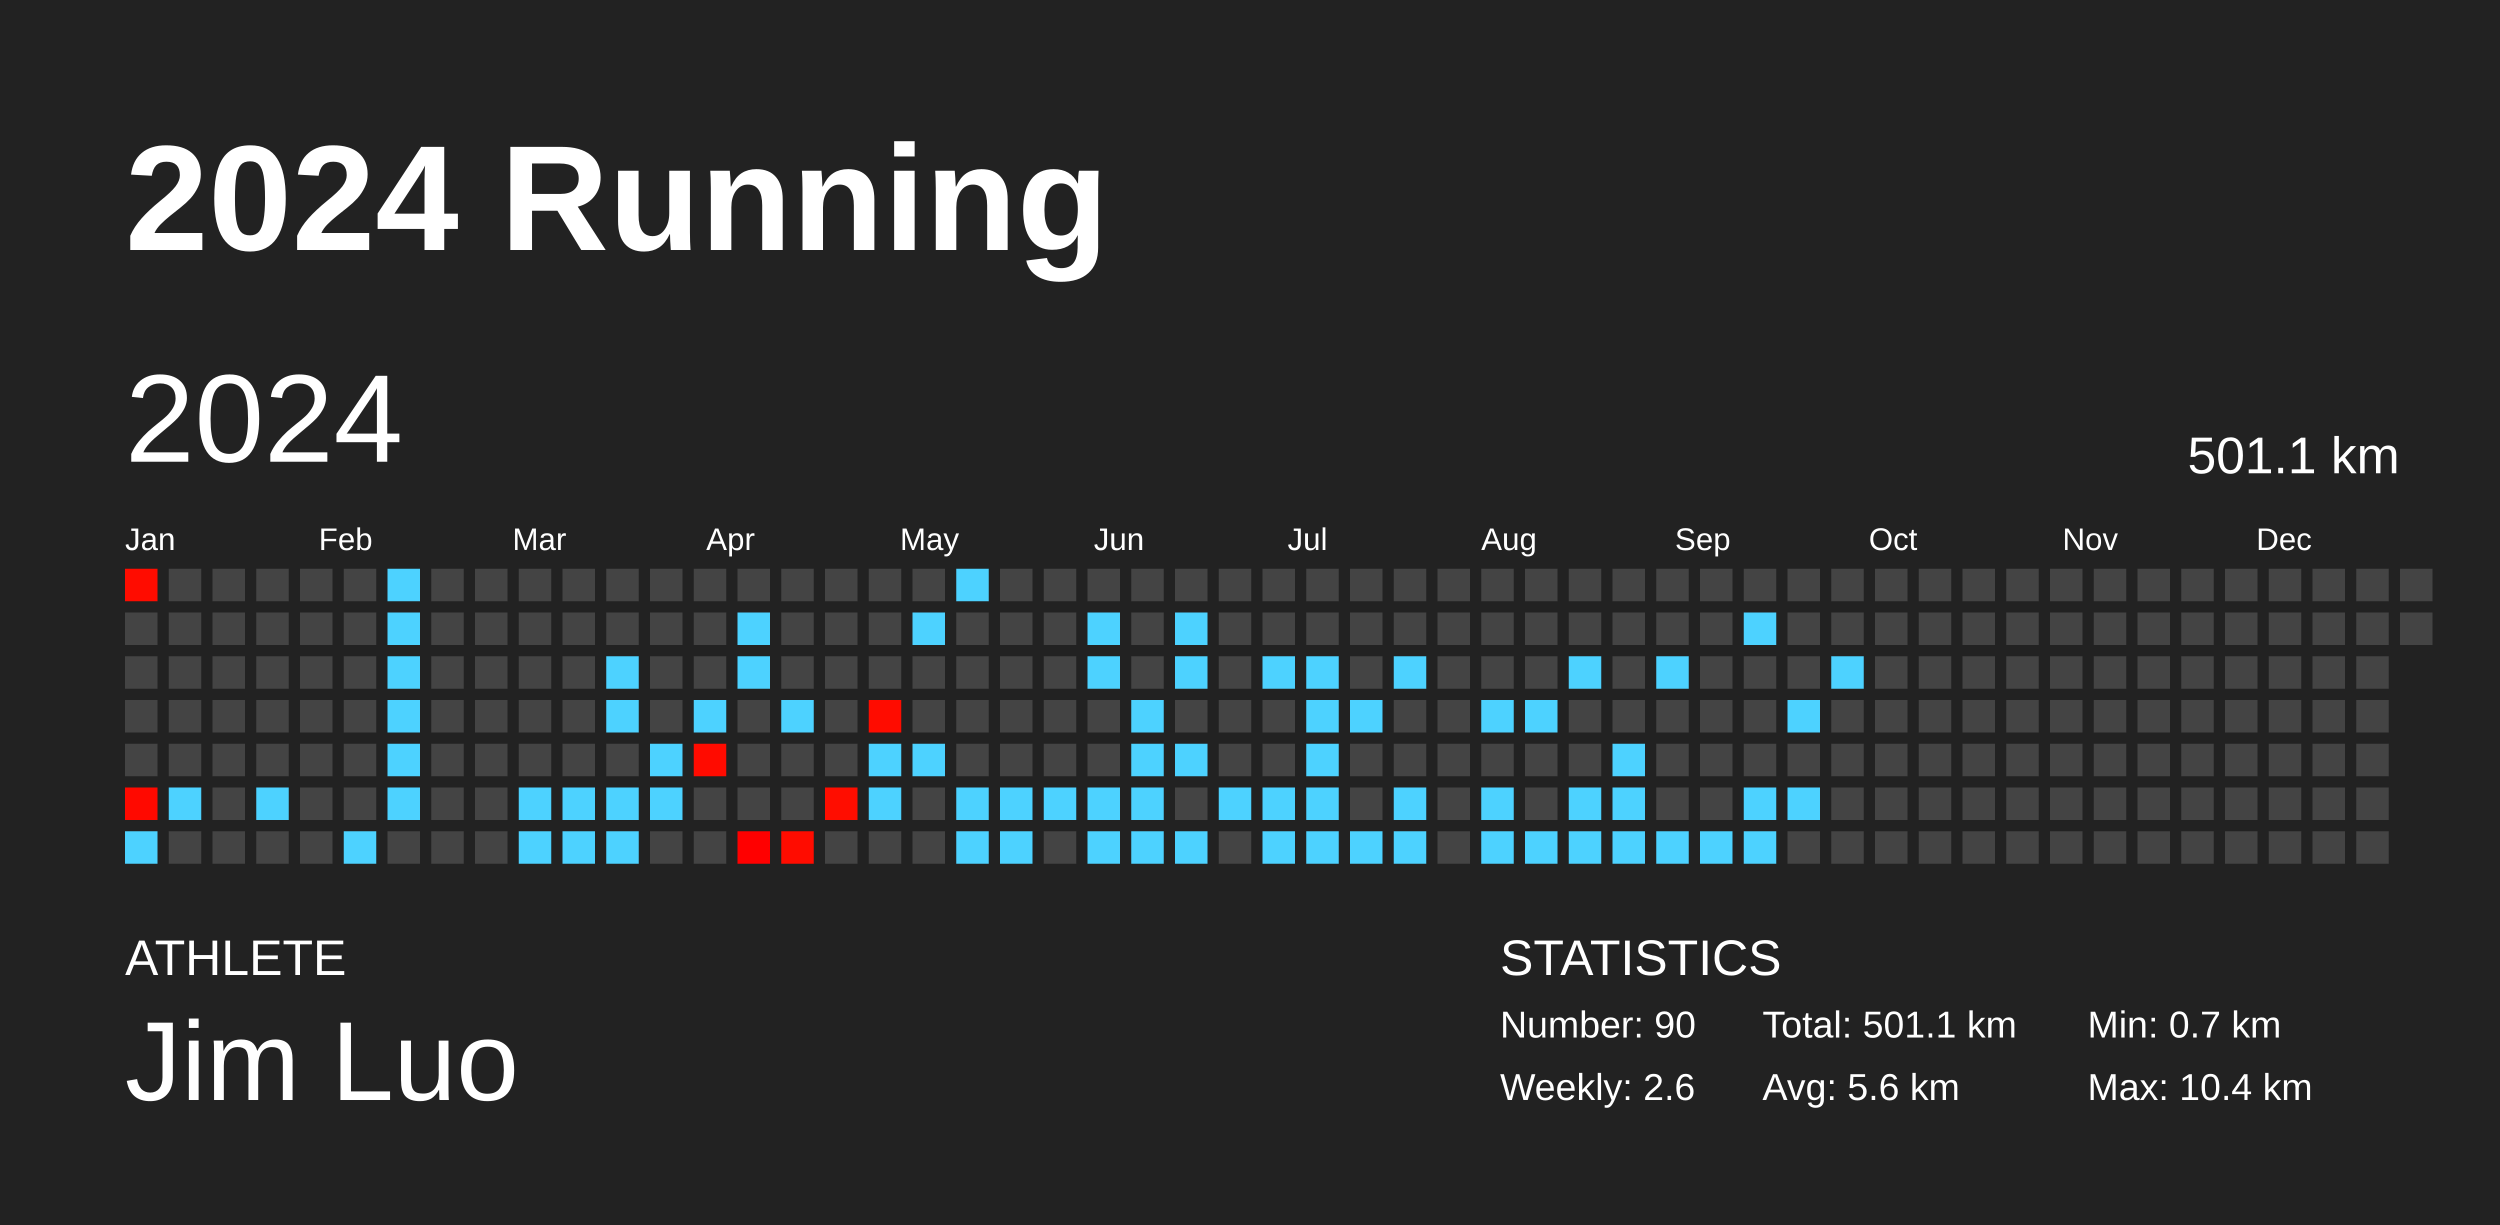
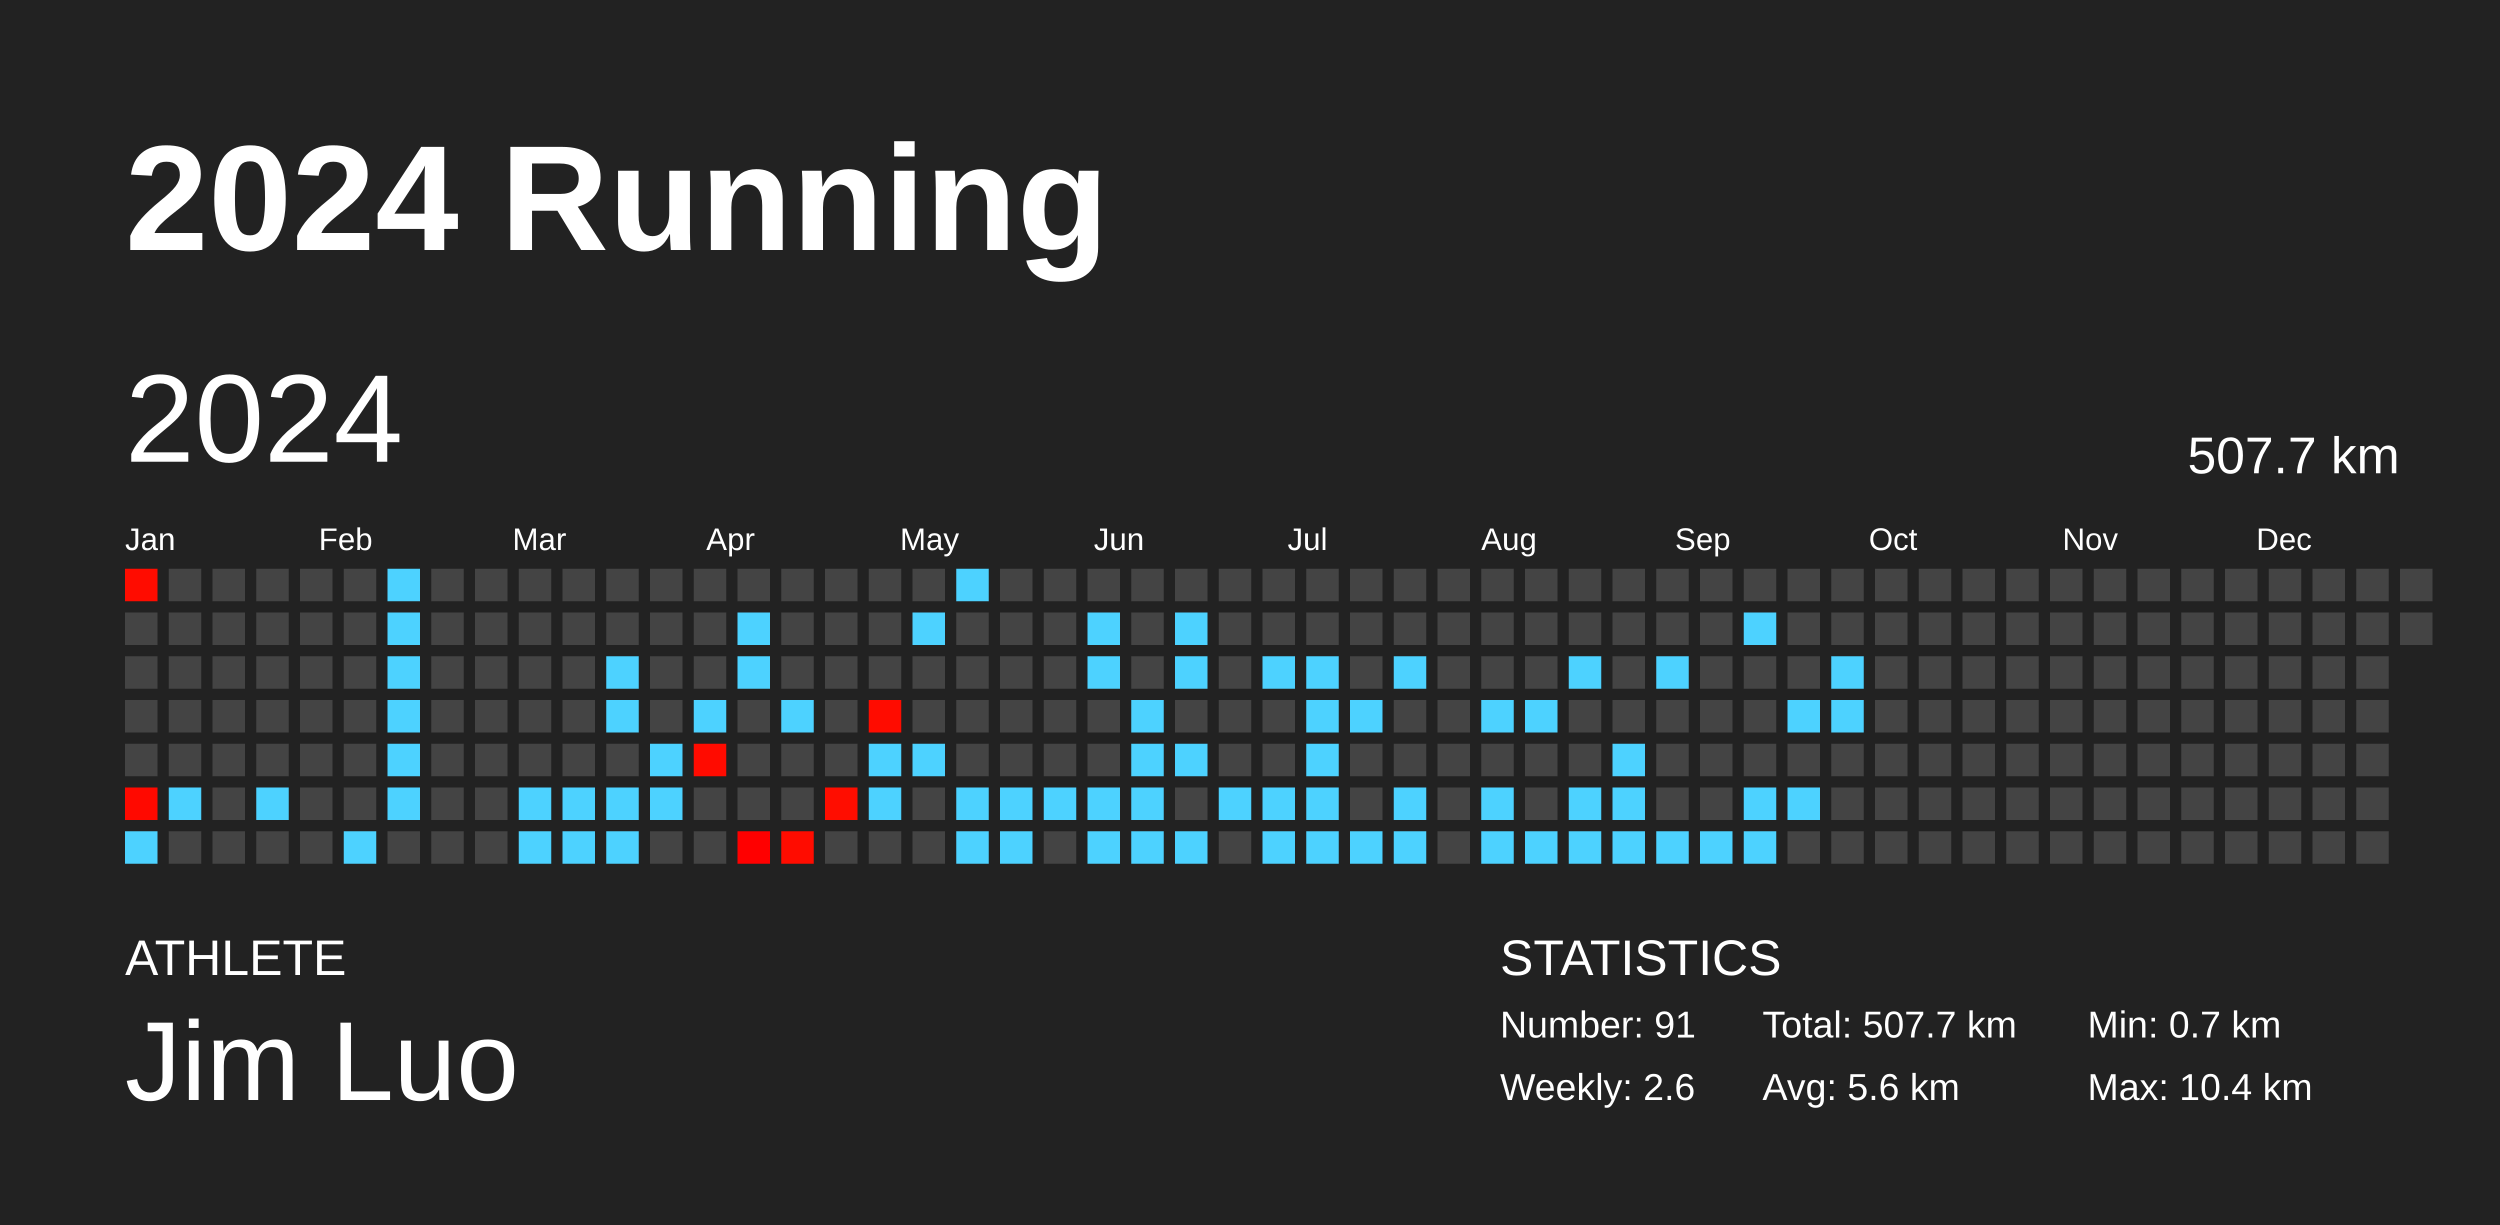
<svg xmlns="http://www.w3.org/2000/svg" baseProfile="full" height="98mm" version="1.1" viewBox="0,0,200,98" width="200mm">
  <defs />
  <rect fill="#222222" height="98" width="200" x="0" y="0" />
  <text fill="#FFFFFF" style="font-size:12px; font-family:Arial; font-weight:bold;" x="10" y="20">2024 Running</text>
  <text fill="#FFFFFF" style="font-size:4px; font-family:Arial" x="10" y="78">ATHLETE</text>
  <text fill="#FFFFFF" style="font-size:9px; font-family:Arial" x="10" y="88">Jim Luo</text>
  <text fill="#FFFFFF" style="font-size:4px; font-family:Arial" x="120" y="78">STATISTICS</text>
-   <text fill="#FFFFFF" style="font-size:3px; font-family:Arial" x="120" y="83">Number: 90</text>
+   <text fill="#FFFFFF" style="font-size:3px; font-family:Arial" x="120" y="83">Number: 91</text>
  <text fill="#FFFFFF" style="font-size:3px; font-family:Arial" x="120" y="88">Weekly: 2.6</text>
-   <text fill="#FFFFFF" style="font-size:3px; font-family:Arial" x="141" y="83">Total: 501.1 km</text>
+   <text fill="#FFFFFF" style="font-size:3px; font-family:Arial" x="141" y="83">Total: 507.7 km</text>
  <text fill="#FFFFFF" style="font-size:3px; font-family:Arial" x="141" y="88">Avg: 5.6 km</text>
  <text fill="#FFFFFF" style="font-size:3px; font-family:Arial" x="167" y="83">Min: 0.7 km</text>
  <text fill="#FFFFFF" style="font-size:3px; font-family:Arial" x="167" y="88">Max: 10.4 km</text>
  <text dominant-baseline="hanging" fill="#FFFFFF" style="font-size:10.0px; font-family:Arial;" x="10" y="30">2024</text>
-   <text dominant-baseline="hanging" fill="#FFFFFF" style="font-size:4.125px; font-family:Arial;" x="175" y="35">501.1 km</text>
+   <text dominant-baseline="hanging" fill="#FFFFFF" style="font-size:4.125px; font-family:Arial;" x="175" y="35">507.7 km</text>
  <text fill="#FFFFFF" style="font-size:2.5px; font-family:Arial" x="10.0" y="44">Jan</text>
  <text fill="#FFFFFF" style="font-size:2.5px; font-family:Arial" x="25.5" y="44">Feb</text>
  <text fill="#FFFFFF" style="font-size:2.5px; font-family:Arial" x="41.0" y="44">Mar</text>
  <text fill="#FFFFFF" style="font-size:2.5px; font-family:Arial" x="56.5" y="44">Apr</text>
  <text fill="#FFFFFF" style="font-size:2.5px; font-family:Arial" x="72.0" y="44">May</text>
  <text fill="#FFFFFF" style="font-size:2.5px; font-family:Arial" x="87.5" y="44">Jun</text>
  <text fill="#FFFFFF" style="font-size:2.5px; font-family:Arial" x="103.0" y="44">Jul</text>
  <text fill="#FFFFFF" style="font-size:2.5px; font-family:Arial" x="118.5" y="44">Aug</text>
  <text fill="#FFFFFF" style="font-size:2.5px; font-family:Arial" x="134.0" y="44">Sep</text>
  <text fill="#FFFFFF" style="font-size:2.5px; font-family:Arial" x="149.5" y="44">Oct</text>
  <text fill="#FFFFFF" style="font-size:2.5px; font-family:Arial" x="165.0" y="44">Nov</text>
  <text fill="#FFFFFF" style="font-size:2.5px; font-family:Arial" x="180.5" y="44">Dec</text>
  <rect fill="#ff0c00" height="2.6" width="2.6" x="10.0" y="45.5" />
  <rect fill="#444444" height="2.6" width="2.6" x="10.0" y="49.0" />
  <rect fill="#444444" height="2.6" width="2.6" x="10.0" y="52.5" />
  <rect fill="#444444" height="2.6" width="2.6" x="10.0" y="56.0" />
  <rect fill="#444444" height="2.6" width="2.6" x="10.0" y="59.5" />
  <rect fill="#ff0900" height="2.6" width="2.6" x="10.0" y="63.0" />
  <rect fill="#4dd2ff" height="2.6" width="2.6" x="10.0" y="66.5" />
  <rect fill="#444444" height="2.6" width="2.6" x="13.5" y="45.5" />
  <rect fill="#444444" height="2.6" width="2.6" x="13.5" y="49.0" />
  <rect fill="#444444" height="2.6" width="2.6" x="13.5" y="52.5" />
  <rect fill="#444444" height="2.6" width="2.6" x="13.5" y="56.0" />
  <rect fill="#444444" height="2.6" width="2.6" x="13.5" y="59.5" />
  <rect fill="#4dd2ff" height="2.6" width="2.6" x="13.5" y="63.0" />
  <rect fill="#444444" height="2.6" width="2.6" x="13.5" y="66.5" />
  <rect fill="#444444" height="2.6" width="2.6" x="17.0" y="45.5" />
  <rect fill="#444444" height="2.6" width="2.6" x="17.0" y="49.0" />
  <rect fill="#444444" height="2.6" width="2.6" x="17.0" y="52.5" />
  <rect fill="#444444" height="2.6" width="2.6" x="17.0" y="56.0" />
  <rect fill="#444444" height="2.6" width="2.6" x="17.0" y="59.5" />
  <rect fill="#444444" height="2.6" width="2.6" x="17.0" y="63.0" />
  <rect fill="#444444" height="2.6" width="2.6" x="17.0" y="66.5" />
  <rect fill="#444444" height="2.6" width="2.6" x="20.5" y="45.5" />
  <rect fill="#444444" height="2.6" width="2.6" x="20.5" y="49.0" />
  <rect fill="#444444" height="2.6" width="2.6" x="20.5" y="52.5" />
  <rect fill="#444444" height="2.6" width="2.6" x="20.5" y="56.0" />
  <rect fill="#444444" height="2.6" width="2.6" x="20.5" y="59.5" />
  <rect fill="#4dd2ff" height="2.6" width="2.6" x="20.5" y="63.0" />
  <rect fill="#444444" height="2.6" width="2.6" x="20.5" y="66.5" />
  <rect fill="#444444" height="2.6" width="2.6" x="24.0" y="45.5" />
  <rect fill="#444444" height="2.6" width="2.6" x="24.0" y="49.0" />
  <rect fill="#444444" height="2.6" width="2.6" x="24.0" y="52.5" />
  <rect fill="#444444" height="2.6" width="2.6" x="24.0" y="56.0" />
  <rect fill="#444444" height="2.6" width="2.6" x="24.0" y="59.5" />
  <rect fill="#444444" height="2.6" width="2.6" x="24.0" y="63.0" />
  <rect fill="#444444" height="2.6" width="2.6" x="24.0" y="66.5" />
  <rect fill="#444444" height="2.6" width="2.6" x="27.5" y="45.5" />
  <rect fill="#444444" height="2.6" width="2.6" x="27.5" y="49.0" />
  <rect fill="#444444" height="2.6" width="2.6" x="27.5" y="52.5" />
  <rect fill="#444444" height="2.6" width="2.6" x="27.5" y="56.0" />
  <rect fill="#444444" height="2.6" width="2.6" x="27.5" y="59.5" />
  <rect fill="#444444" height="2.6" width="2.6" x="27.5" y="63.0" />
  <rect fill="#4dd2ff" height="2.6" width="2.6" x="27.5" y="66.5" />
  <rect fill="#4dd2ff" height="2.6" width="2.6" x="31.0" y="45.5" />
  <rect fill="#4dd2ff" height="2.6" width="2.6" x="31.0" y="49.0" />
  <rect fill="#4dd2ff" height="2.6" width="2.6" x="31.0" y="52.5" />
  <rect fill="#4dd2ff" height="2.6" width="2.6" x="31.0" y="56.0" />
  <rect fill="#4dd2ff" height="2.6" width="2.6" x="31.0" y="59.5" />
  <rect fill="#4dd2ff" height="2.6" width="2.6" x="31.0" y="63.0" />
  <rect fill="#444444" height="2.6" width="2.6" x="31.0" y="66.5" />
  <rect fill="#444444" height="2.6" width="2.6" x="34.5" y="45.5" />
  <rect fill="#444444" height="2.6" width="2.6" x="34.5" y="49.0" />
  <rect fill="#444444" height="2.6" width="2.6" x="34.5" y="52.5" />
  <rect fill="#444444" height="2.6" width="2.6" x="34.5" y="56.0" />
  <rect fill="#444444" height="2.6" width="2.6" x="34.5" y="59.5" />
  <rect fill="#444444" height="2.6" width="2.6" x="34.5" y="63.0" />
  <rect fill="#444444" height="2.6" width="2.6" x="34.5" y="66.5" />
  <rect fill="#444444" height="2.6" width="2.6" x="38.0" y="45.5" />
  <rect fill="#444444" height="2.6" width="2.6" x="38.0" y="49.0" />
  <rect fill="#444444" height="2.6" width="2.6" x="38.0" y="52.5" />
  <rect fill="#444444" height="2.6" width="2.6" x="38.0" y="56.0" />
  <rect fill="#444444" height="2.6" width="2.6" x="38.0" y="59.5" />
  <rect fill="#444444" height="2.6" width="2.6" x="38.0" y="63.0" />
  <rect fill="#444444" height="2.6" width="2.6" x="38.0" y="66.5" />
  <rect fill="#444444" height="2.6" width="2.6" x="41.5" y="45.5" />
  <rect fill="#444444" height="2.6" width="2.6" x="41.5" y="49.0" />
  <rect fill="#444444" height="2.6" width="2.6" x="41.5" y="52.5" />
  <rect fill="#444444" height="2.6" width="2.6" x="41.5" y="56.0" />
  <rect fill="#444444" height="2.6" width="2.6" x="41.5" y="59.5" />
  <rect fill="#4dd2ff" height="2.6" width="2.6" x="41.5" y="63.0" />
  <rect fill="#4dd2ff" height="2.6" width="2.6" x="41.5" y="66.5" />
  <rect fill="#444444" height="2.6" width="2.6" x="45.0" y="45.5" />
  <rect fill="#444444" height="2.6" width="2.6" x="45.0" y="49.0" />
  <rect fill="#444444" height="2.6" width="2.6" x="45.0" y="52.5" />
  <rect fill="#444444" height="2.6" width="2.6" x="45.0" y="56.0" />
  <rect fill="#444444" height="2.6" width="2.6" x="45.0" y="59.5" />
  <rect fill="#4dd2ff" height="2.6" width="2.6" x="45.0" y="63.0" />
  <rect fill="#4dd2ff" height="2.6" width="2.6" x="45.0" y="66.5" />
  <rect fill="#444444" height="2.6" width="2.6" x="48.5" y="45.5" />
  <rect fill="#444444" height="2.6" width="2.6" x="48.5" y="49.0" />
  <rect fill="#4dd2ff" height="2.6" width="2.6" x="48.5" y="52.5" />
  <rect fill="#4dd2ff" height="2.6" width="2.6" x="48.5" y="56.0" />
  <rect fill="#444444" height="2.6" width="2.6" x="48.5" y="59.5" />
  <rect fill="#4dd2ff" height="2.6" width="2.6" x="48.5" y="63.0" />
  <rect fill="#4dd2ff" height="2.6" width="2.6" x="48.5" y="66.5" />
  <rect fill="#444444" height="2.6" width="2.6" x="52.0" y="45.5" />
  <rect fill="#444444" height="2.6" width="2.6" x="52.0" y="49.0" />
  <rect fill="#444444" height="2.6" width="2.6" x="52.0" y="52.5" />
  <rect fill="#444444" height="2.6" width="2.6" x="52.0" y="56.0" />
  <rect fill="#4dd2ff" height="2.6" width="2.6" x="52.0" y="59.5" />
  <rect fill="#4dd2ff" height="2.6" width="2.6" x="52.0" y="63.0" />
  <rect fill="#444444" height="2.6" width="2.6" x="52.0" y="66.5" />
  <rect fill="#444444" height="2.6" width="2.6" x="55.5" y="45.5" />
  <rect fill="#444444" height="2.6" width="2.6" x="55.5" y="49.0" />
  <rect fill="#444444" height="2.6" width="2.6" x="55.5" y="52.5" />
  <rect fill="#4dd2ff" height="2.6" width="2.6" x="55.5" y="56.0" />
  <rect fill="#ff0b00" height="2.6" width="2.6" x="55.5" y="59.5" />
  <rect fill="#444444" height="2.6" width="2.6" x="55.5" y="63.0" />
  <rect fill="#444444" height="2.6" width="2.6" x="55.5" y="66.5" />
  <rect fill="#444444" height="2.6" width="2.6" x="59.0" y="45.5" />
  <rect fill="#4dd2ff" height="2.6" width="2.6" x="59.0" y="49.0" />
  <rect fill="#4dd2ff" height="2.6" width="2.6" x="59.0" y="52.5" />
  <rect fill="#444444" height="2.6" width="2.6" x="59.0" y="56.0" />
  <rect fill="#444444" height="2.6" width="2.6" x="59.0" y="59.5" />
  <rect fill="#444444" height="2.6" width="2.6" x="59.0" y="63.0" />
  <rect fill="#ff0000" height="2.6" width="2.6" x="59.0" y="66.5" />
  <rect fill="#444444" height="2.6" width="2.6" x="62.5" y="45.5" />
  <rect fill="#444444" height="2.6" width="2.6" x="62.5" y="49.0" />
  <rect fill="#444444" height="2.6" width="2.6" x="62.5" y="52.5" />
  <rect fill="#4dd2ff" height="2.6" width="2.6" x="62.5" y="56.0" />
  <rect fill="#444444" height="2.6" width="2.6" x="62.5" y="59.5" />
  <rect fill="#444444" height="2.6" width="2.6" x="62.5" y="63.0" />
  <rect fill="#ff0c00" height="2.6" width="2.6" x="62.5" y="66.5" />
  <rect fill="#444444" height="2.6" width="2.6" x="66.0" y="45.5" />
  <rect fill="#444444" height="2.6" width="2.6" x="66.0" y="49.0" />
  <rect fill="#444444" height="2.6" width="2.6" x="66.0" y="52.5" />
  <rect fill="#444444" height="2.6" width="2.6" x="66.0" y="56.0" />
  <rect fill="#444444" height="2.6" width="2.6" x="66.0" y="59.5" />
  <rect fill="#ff0d00" height="2.6" width="2.6" x="66.0" y="63.0" />
  <rect fill="#444444" height="2.6" width="2.6" x="66.0" y="66.5" />
  <rect fill="#444444" height="2.6" width="2.6" x="69.5" y="45.5" />
  <rect fill="#444444" height="2.6" width="2.6" x="69.5" y="49.0" />
  <rect fill="#444444" height="2.6" width="2.6" x="69.5" y="52.5" />
  <rect fill="#ff0c00" height="2.6" width="2.6" x="69.5" y="56.0" />
  <rect fill="#4dd2ff" height="2.6" width="2.6" x="69.5" y="59.5" />
  <rect fill="#4dd2ff" height="2.6" width="2.6" x="69.5" y="63.0" />
  <rect fill="#444444" height="2.6" width="2.6" x="69.5" y="66.5" />
  <rect fill="#444444" height="2.6" width="2.6" x="73.0" y="45.5" />
  <rect fill="#4dd2ff" height="2.6" width="2.6" x="73.0" y="49.0" />
  <rect fill="#444444" height="2.6" width="2.6" x="73.0" y="52.5" />
  <rect fill="#444444" height="2.6" width="2.6" x="73.0" y="56.0" />
  <rect fill="#4dd2ff" height="2.6" width="2.6" x="73.0" y="59.5" />
  <rect fill="#444444" height="2.6" width="2.6" x="73.0" y="63.0" />
  <rect fill="#444444" height="2.6" width="2.6" x="73.0" y="66.5" />
  <rect fill="#4dd2ff" height="2.6" width="2.6" x="76.5" y="45.5" />
  <rect fill="#444444" height="2.6" width="2.6" x="76.5" y="49.0" />
  <rect fill="#444444" height="2.6" width="2.6" x="76.5" y="52.5" />
  <rect fill="#444444" height="2.6" width="2.6" x="76.5" y="56.0" />
  <rect fill="#444444" height="2.6" width="2.6" x="76.5" y="59.5" />
  <rect fill="#4dd2ff" height="2.6" width="2.6" x="76.5" y="63.0" />
  <rect fill="#4dd2ff" height="2.6" width="2.6" x="76.5" y="66.5" />
  <rect fill="#444444" height="2.6" width="2.6" x="80.0" y="45.5" />
  <rect fill="#444444" height="2.6" width="2.6" x="80.0" y="49.0" />
  <rect fill="#444444" height="2.6" width="2.6" x="80.0" y="52.5" />
  <rect fill="#444444" height="2.6" width="2.6" x="80.0" y="56.0" />
  <rect fill="#444444" height="2.6" width="2.6" x="80.0" y="59.5" />
  <rect fill="#4dd2ff" height="2.6" width="2.6" x="80.0" y="63.0" />
  <rect fill="#4dd2ff" height="2.6" width="2.6" x="80.0" y="66.5" />
  <rect fill="#444444" height="2.6" width="2.6" x="83.5" y="45.5" />
  <rect fill="#444444" height="2.6" width="2.6" x="83.5" y="49.0" />
  <rect fill="#444444" height="2.6" width="2.6" x="83.5" y="52.5" />
  <rect fill="#444444" height="2.6" width="2.6" x="83.5" y="56.0" />
  <rect fill="#444444" height="2.6" width="2.6" x="83.5" y="59.5" />
  <rect fill="#4dd2ff" height="2.6" width="2.6" x="83.5" y="63.0" />
  <rect fill="#444444" height="2.6" width="2.6" x="83.5" y="66.5" />
  <rect fill="#444444" height="2.6" width="2.6" x="87.0" y="45.5" />
  <rect fill="#4dd2ff" height="2.6" width="2.6" x="87.0" y="49.0" />
  <rect fill="#4dd2ff" height="2.6" width="2.6" x="87.0" y="52.5" />
  <rect fill="#444444" height="2.6" width="2.6" x="87.0" y="56.0" />
  <rect fill="#444444" height="2.6" width="2.6" x="87.0" y="59.5" />
  <rect fill="#4dd2ff" height="2.6" width="2.6" x="87.0" y="63.0" />
  <rect fill="#4dd2ff" height="2.6" width="2.6" x="87.0" y="66.5" />
  <rect fill="#444444" height="2.6" width="2.6" x="90.5" y="45.5" />
  <rect fill="#444444" height="2.6" width="2.6" x="90.5" y="49.0" />
  <rect fill="#444444" height="2.6" width="2.6" x="90.5" y="52.5" />
  <rect fill="#4dd2ff" height="2.6" width="2.6" x="90.5" y="56.0" />
  <rect fill="#4dd2ff" height="2.6" width="2.6" x="90.5" y="59.5" />
  <rect fill="#4dd2ff" height="2.6" width="2.6" x="90.5" y="63.0" />
  <rect fill="#4dd2ff" height="2.6" width="2.6" x="90.5" y="66.5" />
  <rect fill="#444444" height="2.6" width="2.6" x="94.0" y="45.5" />
  <rect fill="#4dd2ff" height="2.6" width="2.6" x="94.0" y="49.0" />
  <rect fill="#4dd2ff" height="2.6" width="2.6" x="94.0" y="52.5" />
  <rect fill="#444444" height="2.6" width="2.6" x="94.0" y="56.0" />
  <rect fill="#4dd2ff" height="2.6" width="2.6" x="94.0" y="59.5" />
  <rect fill="#444444" height="2.6" width="2.6" x="94.0" y="63.0" />
  <rect fill="#4dd2ff" height="2.6" width="2.6" x="94.0" y="66.5" />
  <rect fill="#444444" height="2.6" width="2.6" x="97.5" y="45.5" />
  <rect fill="#444444" height="2.6" width="2.6" x="97.5" y="49.0" />
  <rect fill="#444444" height="2.6" width="2.6" x="97.5" y="52.5" />
  <rect fill="#444444" height="2.6" width="2.6" x="97.5" y="56.0" />
  <rect fill="#444444" height="2.6" width="2.6" x="97.5" y="59.5" />
  <rect fill="#4dd2ff" height="2.6" width="2.6" x="97.5" y="63.0" />
  <rect fill="#444444" height="2.6" width="2.6" x="97.5" y="66.5" />
  <rect fill="#444444" height="2.6" width="2.6" x="101.0" y="45.5" />
  <rect fill="#444444" height="2.6" width="2.6" x="101.0" y="49.0" />
  <rect fill="#4dd2ff" height="2.6" width="2.6" x="101.0" y="52.5" />
  <rect fill="#444444" height="2.6" width="2.6" x="101.0" y="56.0" />
  <rect fill="#444444" height="2.6" width="2.6" x="101.0" y="59.5" />
  <rect fill="#4dd2ff" height="2.6" width="2.6" x="101.0" y="63.0" />
  <rect fill="#4dd2ff" height="2.6" width="2.6" x="101.0" y="66.5" />
  <rect fill="#444444" height="2.6" width="2.6" x="104.5" y="45.5" />
  <rect fill="#444444" height="2.6" width="2.6" x="104.5" y="49.0" />
  <rect fill="#4dd2ff" height="2.6" width="2.6" x="104.5" y="52.5" />
  <rect fill="#4dd2ff" height="2.6" width="2.6" x="104.5" y="56.0" />
  <rect fill="#4dd2ff" height="2.6" width="2.6" x="104.5" y="59.5" />
  <rect fill="#4dd2ff" height="2.6" width="2.6" x="104.5" y="63.0" />
  <rect fill="#4dd2ff" height="2.6" width="2.6" x="104.5" y="66.5" />
  <rect fill="#444444" height="2.6" width="2.6" x="108.0" y="45.5" />
  <rect fill="#444444" height="2.6" width="2.6" x="108.0" y="49.0" />
  <rect fill="#444444" height="2.6" width="2.6" x="108.0" y="52.5" />
  <rect fill="#4dd2ff" height="2.6" width="2.6" x="108.0" y="56.0" />
  <rect fill="#444444" height="2.6" width="2.6" x="108.0" y="59.5" />
  <rect fill="#444444" height="2.6" width="2.6" x="108.0" y="63.0" />
  <rect fill="#4dd2ff" height="2.6" width="2.6" x="108.0" y="66.5" />
  <rect fill="#444444" height="2.6" width="2.6" x="111.5" y="45.5" />
  <rect fill="#444444" height="2.6" width="2.6" x="111.5" y="49.0" />
  <rect fill="#4dd2ff" height="2.6" width="2.6" x="111.5" y="52.5" />
  <rect fill="#444444" height="2.6" width="2.6" x="111.5" y="56.0" />
  <rect fill="#444444" height="2.6" width="2.6" x="111.5" y="59.5" />
  <rect fill="#4dd2ff" height="2.6" width="2.6" x="111.5" y="63.0" />
  <rect fill="#4dd2ff" height="2.6" width="2.6" x="111.5" y="66.5" />
  <rect fill="#444444" height="2.6" width="2.6" x="115.0" y="45.5" />
  <rect fill="#444444" height="2.6" width="2.6" x="115.0" y="49.0" />
  <rect fill="#444444" height="2.6" width="2.6" x="115.0" y="52.5" />
  <rect fill="#444444" height="2.6" width="2.6" x="115.0" y="56.0" />
  <rect fill="#444444" height="2.6" width="2.6" x="115.0" y="59.5" />
  <rect fill="#444444" height="2.6" width="2.6" x="115.0" y="63.0" />
  <rect fill="#444444" height="2.6" width="2.6" x="115.0" y="66.5" />
  <rect fill="#444444" height="2.6" width="2.6" x="118.5" y="45.5" />
  <rect fill="#444444" height="2.6" width="2.6" x="118.5" y="49.0" />
  <rect fill="#444444" height="2.6" width="2.6" x="118.5" y="52.5" />
  <rect fill="#4dd2ff" height="2.6" width="2.6" x="118.5" y="56.0" />
  <rect fill="#444444" height="2.6" width="2.6" x="118.5" y="59.5" />
  <rect fill="#4dd2ff" height="2.6" width="2.6" x="118.5" y="63.0" />
  <rect fill="#4dd2ff" height="2.6" width="2.6" x="118.5" y="66.5" />
  <rect fill="#444444" height="2.6" width="2.6" x="122.0" y="45.5" />
  <rect fill="#444444" height="2.6" width="2.6" x="122.0" y="49.0" />
  <rect fill="#444444" height="2.6" width="2.6" x="122.0" y="52.5" />
  <rect fill="#4dd2ff" height="2.6" width="2.6" x="122.0" y="56.0" />
  <rect fill="#444444" height="2.6" width="2.6" x="122.0" y="59.5" />
  <rect fill="#444444" height="2.6" width="2.6" x="122.0" y="63.0" />
  <rect fill="#4dd2ff" height="2.6" width="2.6" x="122.0" y="66.5" />
  <rect fill="#444444" height="2.6" width="2.6" x="125.5" y="45.5" />
  <rect fill="#444444" height="2.6" width="2.6" x="125.5" y="49.0" />
  <rect fill="#4dd2ff" height="2.6" width="2.6" x="125.5" y="52.5" />
  <rect fill="#444444" height="2.6" width="2.6" x="125.5" y="56.0" />
  <rect fill="#444444" height="2.6" width="2.6" x="125.5" y="59.5" />
  <rect fill="#4dd2ff" height="2.6" width="2.6" x="125.5" y="63.0" />
  <rect fill="#4dd2ff" height="2.6" width="2.6" x="125.5" y="66.5" />
  <rect fill="#444444" height="2.6" width="2.6" x="129.0" y="45.5" />
  <rect fill="#444444" height="2.6" width="2.6" x="129.0" y="49.0" />
  <rect fill="#444444" height="2.6" width="2.6" x="129.0" y="52.5" />
  <rect fill="#444444" height="2.6" width="2.6" x="129.0" y="56.0" />
  <rect fill="#4dd2ff" height="2.6" width="2.6" x="129.0" y="59.5" />
  <rect fill="#4dd2ff" height="2.6" width="2.6" x="129.0" y="63.0" />
  <rect fill="#4dd2ff" height="2.6" width="2.6" x="129.0" y="66.5" />
  <rect fill="#444444" height="2.6" width="2.6" x="132.5" y="45.5" />
  <rect fill="#444444" height="2.6" width="2.6" x="132.5" y="49.0" />
  <rect fill="#4dd2ff" height="2.6" width="2.6" x="132.5" y="52.5" />
  <rect fill="#444444" height="2.6" width="2.6" x="132.5" y="56.0" />
  <rect fill="#444444" height="2.6" width="2.6" x="132.5" y="59.5" />
  <rect fill="#444444" height="2.6" width="2.6" x="132.5" y="63.0" />
  <rect fill="#4dd2ff" height="2.6" width="2.6" x="132.5" y="66.5" />
  <rect fill="#444444" height="2.6" width="2.6" x="136.0" y="45.5" />
  <rect fill="#444444" height="2.6" width="2.6" x="136.0" y="49.0" />
  <rect fill="#444444" height="2.6" width="2.6" x="136.0" y="52.5" />
  <rect fill="#444444" height="2.6" width="2.6" x="136.0" y="56.0" />
  <rect fill="#444444" height="2.6" width="2.6" x="136.0" y="59.5" />
  <rect fill="#444444" height="2.6" width="2.6" x="136.0" y="63.0" />
  <rect fill="#4dd2ff" height="2.6" width="2.6" x="136.0" y="66.5" />
  <rect fill="#444444" height="2.6" width="2.6" x="139.5" y="45.5" />
  <rect fill="#4dd2ff" height="2.6" width="2.6" x="139.5" y="49.0" />
  <rect fill="#444444" height="2.6" width="2.6" x="139.5" y="52.5" />
  <rect fill="#444444" height="2.6" width="2.6" x="139.5" y="56.0" />
  <rect fill="#444444" height="2.6" width="2.6" x="139.5" y="59.5" />
  <rect fill="#4dd2ff" height="2.6" width="2.6" x="139.5" y="63.0" />
  <rect fill="#4dd2ff" height="2.6" width="2.6" x="139.5" y="66.5" />
  <rect fill="#444444" height="2.6" width="2.6" x="143.0" y="45.5" />
  <rect fill="#444444" height="2.6" width="2.6" x="143.0" y="49.0" />
  <rect fill="#444444" height="2.6" width="2.6" x="143.0" y="52.5" />
  <rect fill="#4dd2ff" height="2.6" width="2.6" x="143.0" y="56.0" />
  <rect fill="#444444" height="2.6" width="2.6" x="143.0" y="59.5" />
  <rect fill="#4dd2ff" height="2.6" width="2.6" x="143.0" y="63.0" />
  <rect fill="#444444" height="2.6" width="2.6" x="143.0" y="66.5" />
  <rect fill="#444444" height="2.6" width="2.6" x="146.5" y="45.5" />
  <rect fill="#444444" height="2.6" width="2.6" x="146.5" y="49.0" />
  <rect fill="#4dd2ff" height="2.6" width="2.6" x="146.5" y="52.5" />
-   <rect fill="#444444" height="2.6" width="2.6" x="146.5" y="56.0" />
+   <rect fill="#4dd2ff" height="2.6" width="2.6" x="146.5" y="56.0" />
  <rect fill="#444444" height="2.6" width="2.6" x="146.5" y="59.5" />
  <rect fill="#444444" height="2.6" width="2.6" x="146.5" y="63.0" />
  <rect fill="#444444" height="2.6" width="2.6" x="146.5" y="66.5" />
  <rect fill="#444444" height="2.6" width="2.6" x="150.0" y="45.5" />
  <rect fill="#444444" height="2.6" width="2.6" x="150.0" y="49.0" />
  <rect fill="#444444" height="2.6" width="2.6" x="150.0" y="52.5" />
  <rect fill="#444444" height="2.6" width="2.6" x="150.0" y="56.0" />
  <rect fill="#444444" height="2.6" width="2.6" x="150.0" y="59.5" />
  <rect fill="#444444" height="2.6" width="2.6" x="150.0" y="63.0" />
  <rect fill="#444444" height="2.6" width="2.6" x="150.0" y="66.5" />
  <rect fill="#444444" height="2.6" width="2.6" x="153.5" y="45.5" />
  <rect fill="#444444" height="2.6" width="2.6" x="153.5" y="49.0" />
  <rect fill="#444444" height="2.6" width="2.6" x="153.5" y="52.5" />
  <rect fill="#444444" height="2.6" width="2.6" x="153.5" y="56.0" />
  <rect fill="#444444" height="2.6" width="2.6" x="153.5" y="59.5" />
  <rect fill="#444444" height="2.6" width="2.6" x="153.5" y="63.0" />
  <rect fill="#444444" height="2.6" width="2.6" x="153.5" y="66.5" />
  <rect fill="#444444" height="2.6" width="2.6" x="157.0" y="45.5" />
  <rect fill="#444444" height="2.6" width="2.6" x="157.0" y="49.0" />
  <rect fill="#444444" height="2.6" width="2.6" x="157.0" y="52.5" />
  <rect fill="#444444" height="2.6" width="2.6" x="157.0" y="56.0" />
  <rect fill="#444444" height="2.6" width="2.6" x="157.0" y="59.5" />
  <rect fill="#444444" height="2.6" width="2.6" x="157.0" y="63.0" />
  <rect fill="#444444" height="2.6" width="2.6" x="157.0" y="66.5" />
  <rect fill="#444444" height="2.6" width="2.6" x="160.5" y="45.5" />
  <rect fill="#444444" height="2.6" width="2.6" x="160.5" y="49.0" />
  <rect fill="#444444" height="2.6" width="2.6" x="160.5" y="52.5" />
  <rect fill="#444444" height="2.6" width="2.6" x="160.5" y="56.0" />
  <rect fill="#444444" height="2.6" width="2.6" x="160.5" y="59.5" />
  <rect fill="#444444" height="2.6" width="2.6" x="160.5" y="63.0" />
  <rect fill="#444444" height="2.6" width="2.6" x="160.5" y="66.5" />
  <rect fill="#444444" height="2.6" width="2.6" x="164.0" y="45.5" />
  <rect fill="#444444" height="2.6" width="2.6" x="164.0" y="49.0" />
  <rect fill="#444444" height="2.6" width="2.6" x="164.0" y="52.5" />
  <rect fill="#444444" height="2.6" width="2.6" x="164.0" y="56.0" />
  <rect fill="#444444" height="2.6" width="2.6" x="164.0" y="59.5" />
  <rect fill="#444444" height="2.6" width="2.6" x="164.0" y="63.0" />
  <rect fill="#444444" height="2.6" width="2.6" x="164.0" y="66.5" />
  <rect fill="#444444" height="2.6" width="2.6" x="167.5" y="45.5" />
  <rect fill="#444444" height="2.6" width="2.6" x="167.5" y="49.0" />
  <rect fill="#444444" height="2.6" width="2.6" x="167.5" y="52.5" />
  <rect fill="#444444" height="2.6" width="2.6" x="167.5" y="56.0" />
  <rect fill="#444444" height="2.6" width="2.6" x="167.5" y="59.5" />
  <rect fill="#444444" height="2.6" width="2.6" x="167.5" y="63.0" />
  <rect fill="#444444" height="2.6" width="2.6" x="167.5" y="66.5" />
  <rect fill="#444444" height="2.6" width="2.6" x="171.0" y="45.5" />
  <rect fill="#444444" height="2.6" width="2.6" x="171.0" y="49.0" />
  <rect fill="#444444" height="2.6" width="2.6" x="171.0" y="52.5" />
  <rect fill="#444444" height="2.6" width="2.6" x="171.0" y="56.0" />
  <rect fill="#444444" height="2.6" width="2.6" x="171.0" y="59.5" />
  <rect fill="#444444" height="2.6" width="2.6" x="171.0" y="63.0" />
  <rect fill="#444444" height="2.6" width="2.6" x="171.0" y="66.5" />
  <rect fill="#444444" height="2.6" width="2.6" x="174.5" y="45.5" />
  <rect fill="#444444" height="2.6" width="2.6" x="174.5" y="49.0" />
  <rect fill="#444444" height="2.6" width="2.6" x="174.5" y="52.5" />
  <rect fill="#444444" height="2.6" width="2.6" x="174.5" y="56.0" />
  <rect fill="#444444" height="2.6" width="2.6" x="174.5" y="59.5" />
  <rect fill="#444444" height="2.6" width="2.6" x="174.5" y="63.0" />
  <rect fill="#444444" height="2.6" width="2.6" x="174.5" y="66.5" />
  <rect fill="#444444" height="2.6" width="2.6" x="178.0" y="45.5" />
  <rect fill="#444444" height="2.6" width="2.6" x="178.0" y="49.0" />
  <rect fill="#444444" height="2.6" width="2.6" x="178.0" y="52.5" />
  <rect fill="#444444" height="2.6" width="2.6" x="178.0" y="56.0" />
  <rect fill="#444444" height="2.6" width="2.6" x="178.0" y="59.5" />
  <rect fill="#444444" height="2.6" width="2.6" x="178.0" y="63.0" />
  <rect fill="#444444" height="2.6" width="2.6" x="178.0" y="66.5" />
  <rect fill="#444444" height="2.6" width="2.6" x="181.5" y="45.5" />
  <rect fill="#444444" height="2.6" width="2.6" x="181.5" y="49.0" />
  <rect fill="#444444" height="2.6" width="2.6" x="181.5" y="52.5" />
  <rect fill="#444444" height="2.6" width="2.6" x="181.5" y="56.0" />
  <rect fill="#444444" height="2.6" width="2.6" x="181.5" y="59.5" />
  <rect fill="#444444" height="2.6" width="2.6" x="181.5" y="63.0" />
  <rect fill="#444444" height="2.6" width="2.6" x="181.5" y="66.5" />
  <rect fill="#444444" height="2.6" width="2.6" x="185.0" y="45.5" />
  <rect fill="#444444" height="2.6" width="2.6" x="185.0" y="49.0" />
  <rect fill="#444444" height="2.6" width="2.6" x="185.0" y="52.5" />
  <rect fill="#444444" height="2.6" width="2.6" x="185.0" y="56.0" />
  <rect fill="#444444" height="2.6" width="2.6" x="185.0" y="59.5" />
  <rect fill="#444444" height="2.6" width="2.6" x="185.0" y="63.0" />
  <rect fill="#444444" height="2.6" width="2.6" x="185.0" y="66.5" />
  <rect fill="#444444" height="2.6" width="2.6" x="188.5" y="45.5" />
  <rect fill="#444444" height="2.6" width="2.6" x="188.5" y="49.0" />
  <rect fill="#444444" height="2.6" width="2.6" x="188.5" y="52.5" />
  <rect fill="#444444" height="2.6" width="2.6" x="188.5" y="56.0" />
  <rect fill="#444444" height="2.6" width="2.6" x="188.5" y="59.5" />
  <rect fill="#444444" height="2.6" width="2.6" x="188.5" y="63.0" />
  <rect fill="#444444" height="2.6" width="2.6" x="188.5" y="66.5" />
  <rect fill="#444444" height="2.6" width="2.6" x="192.0" y="45.5" />
  <rect fill="#444444" height="2.6" width="2.6" x="192.0" y="49.0" />
</svg>
